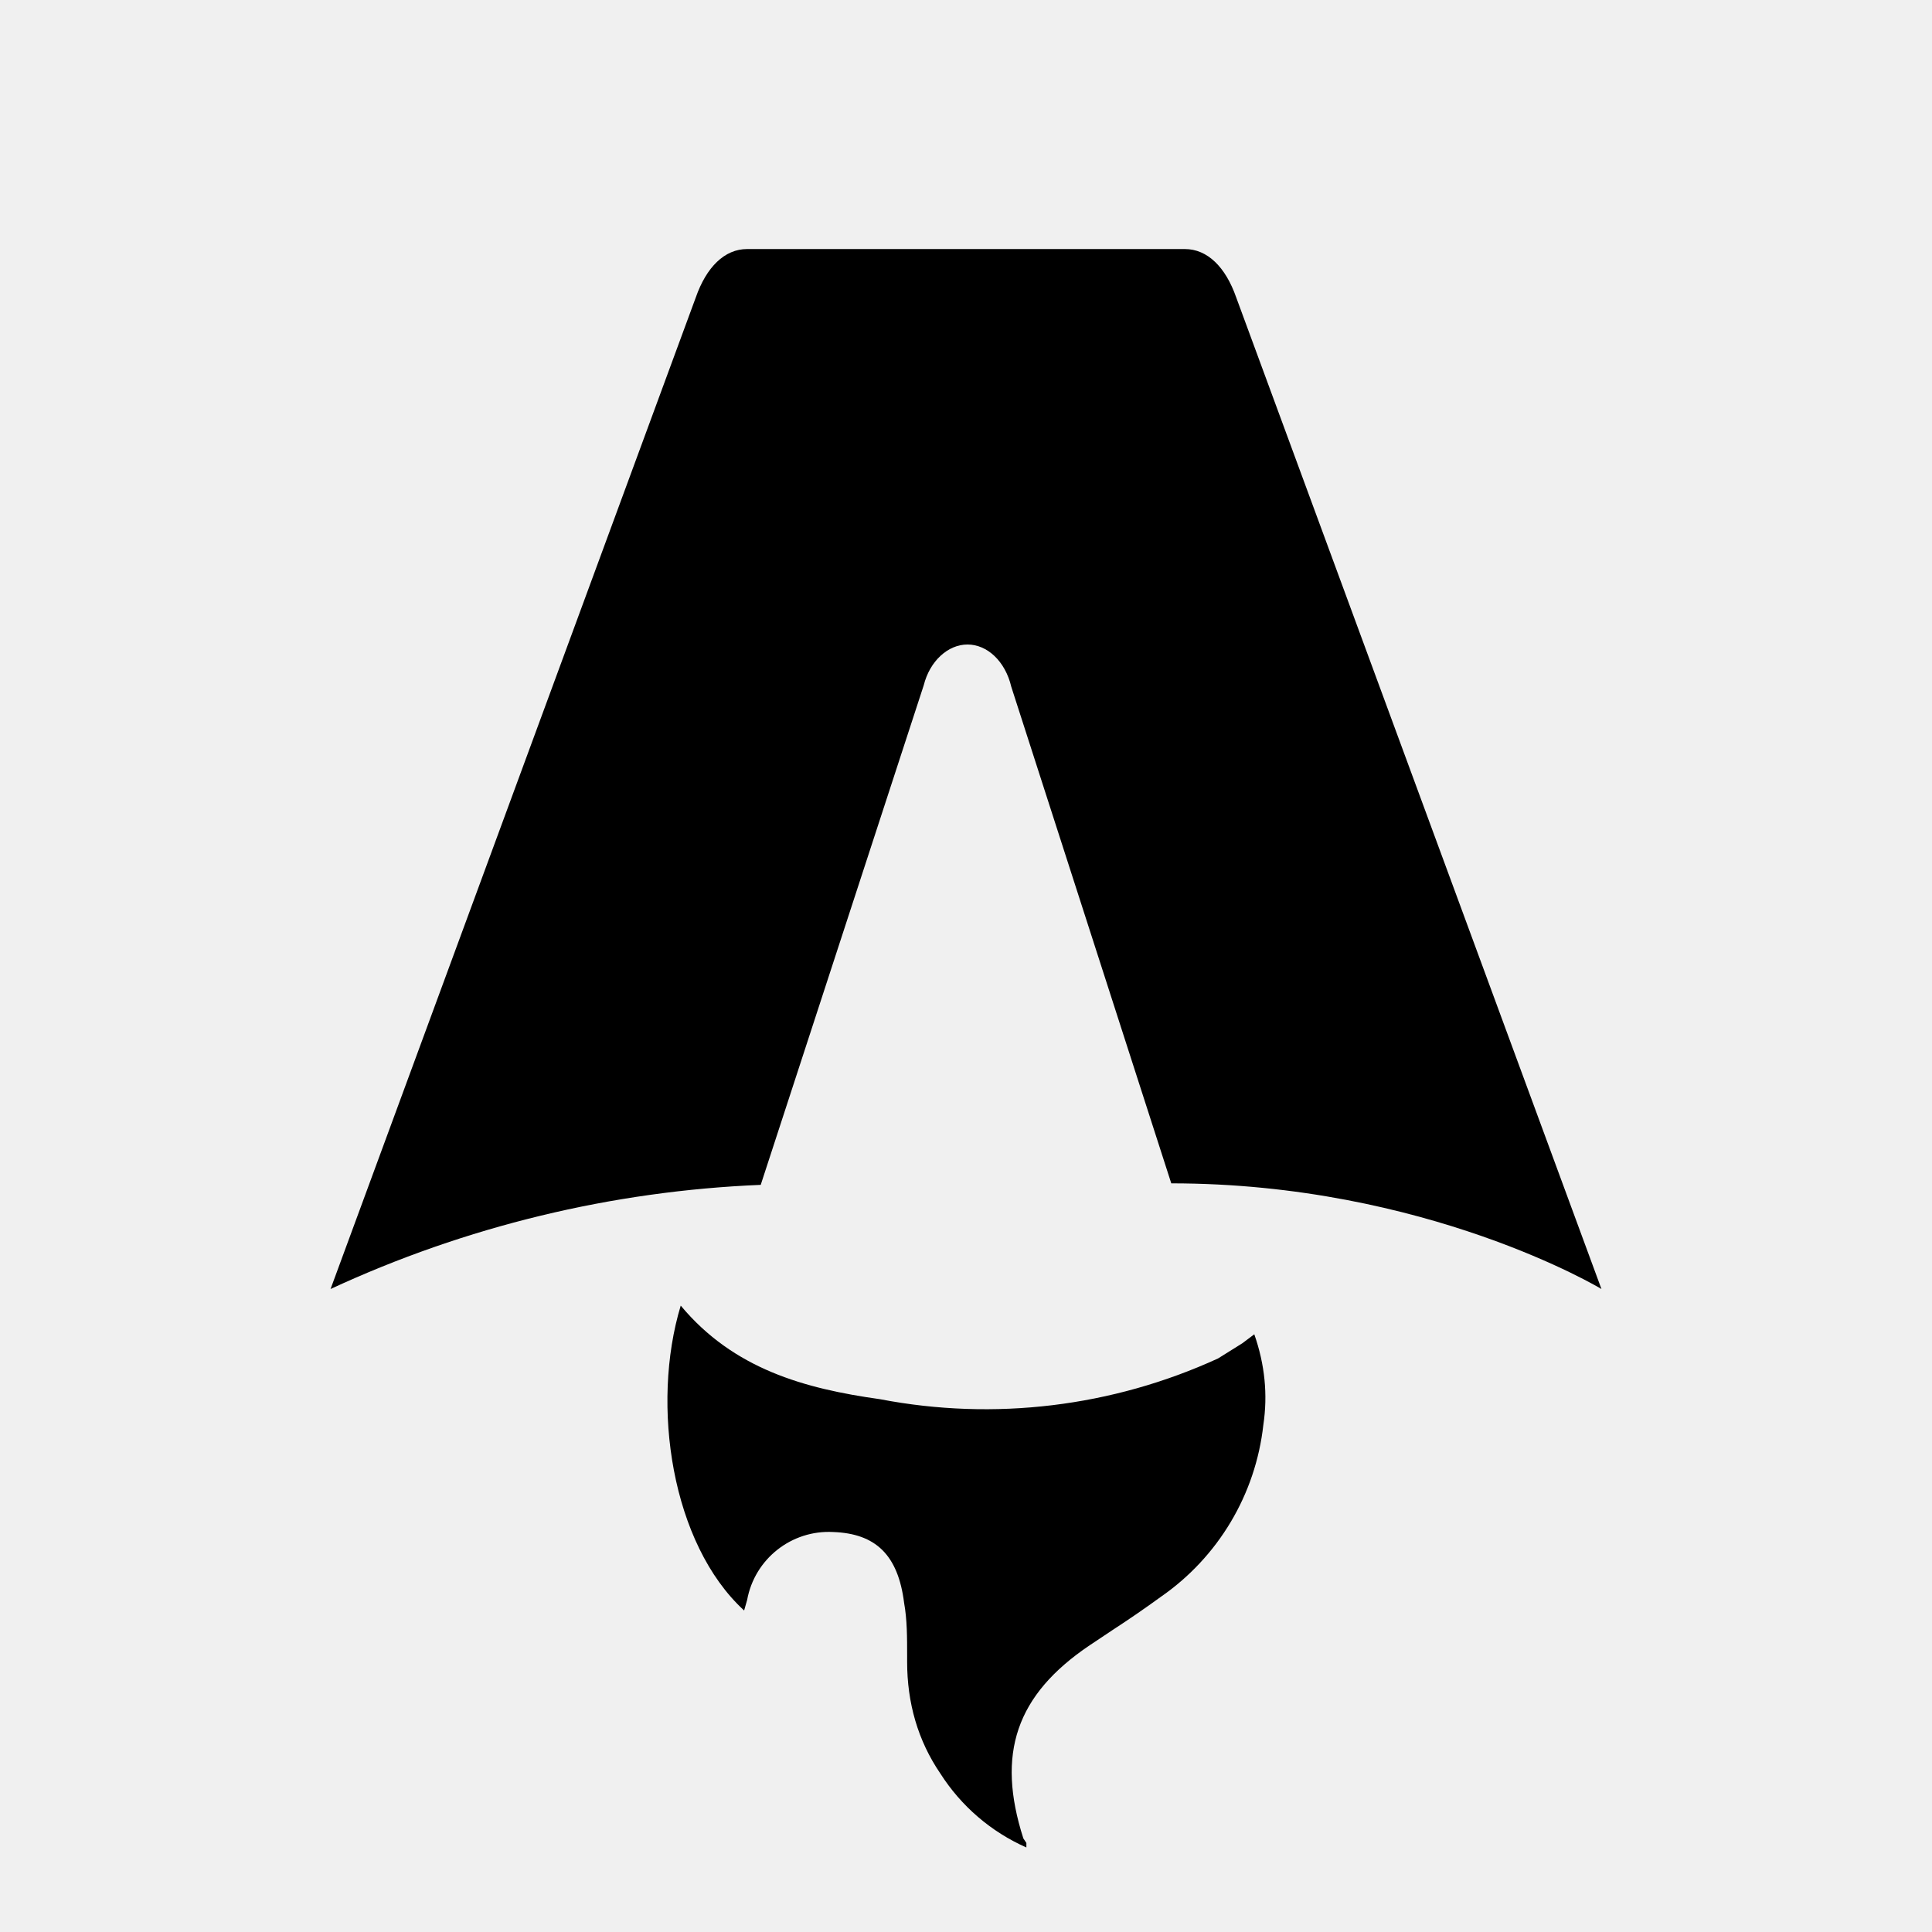
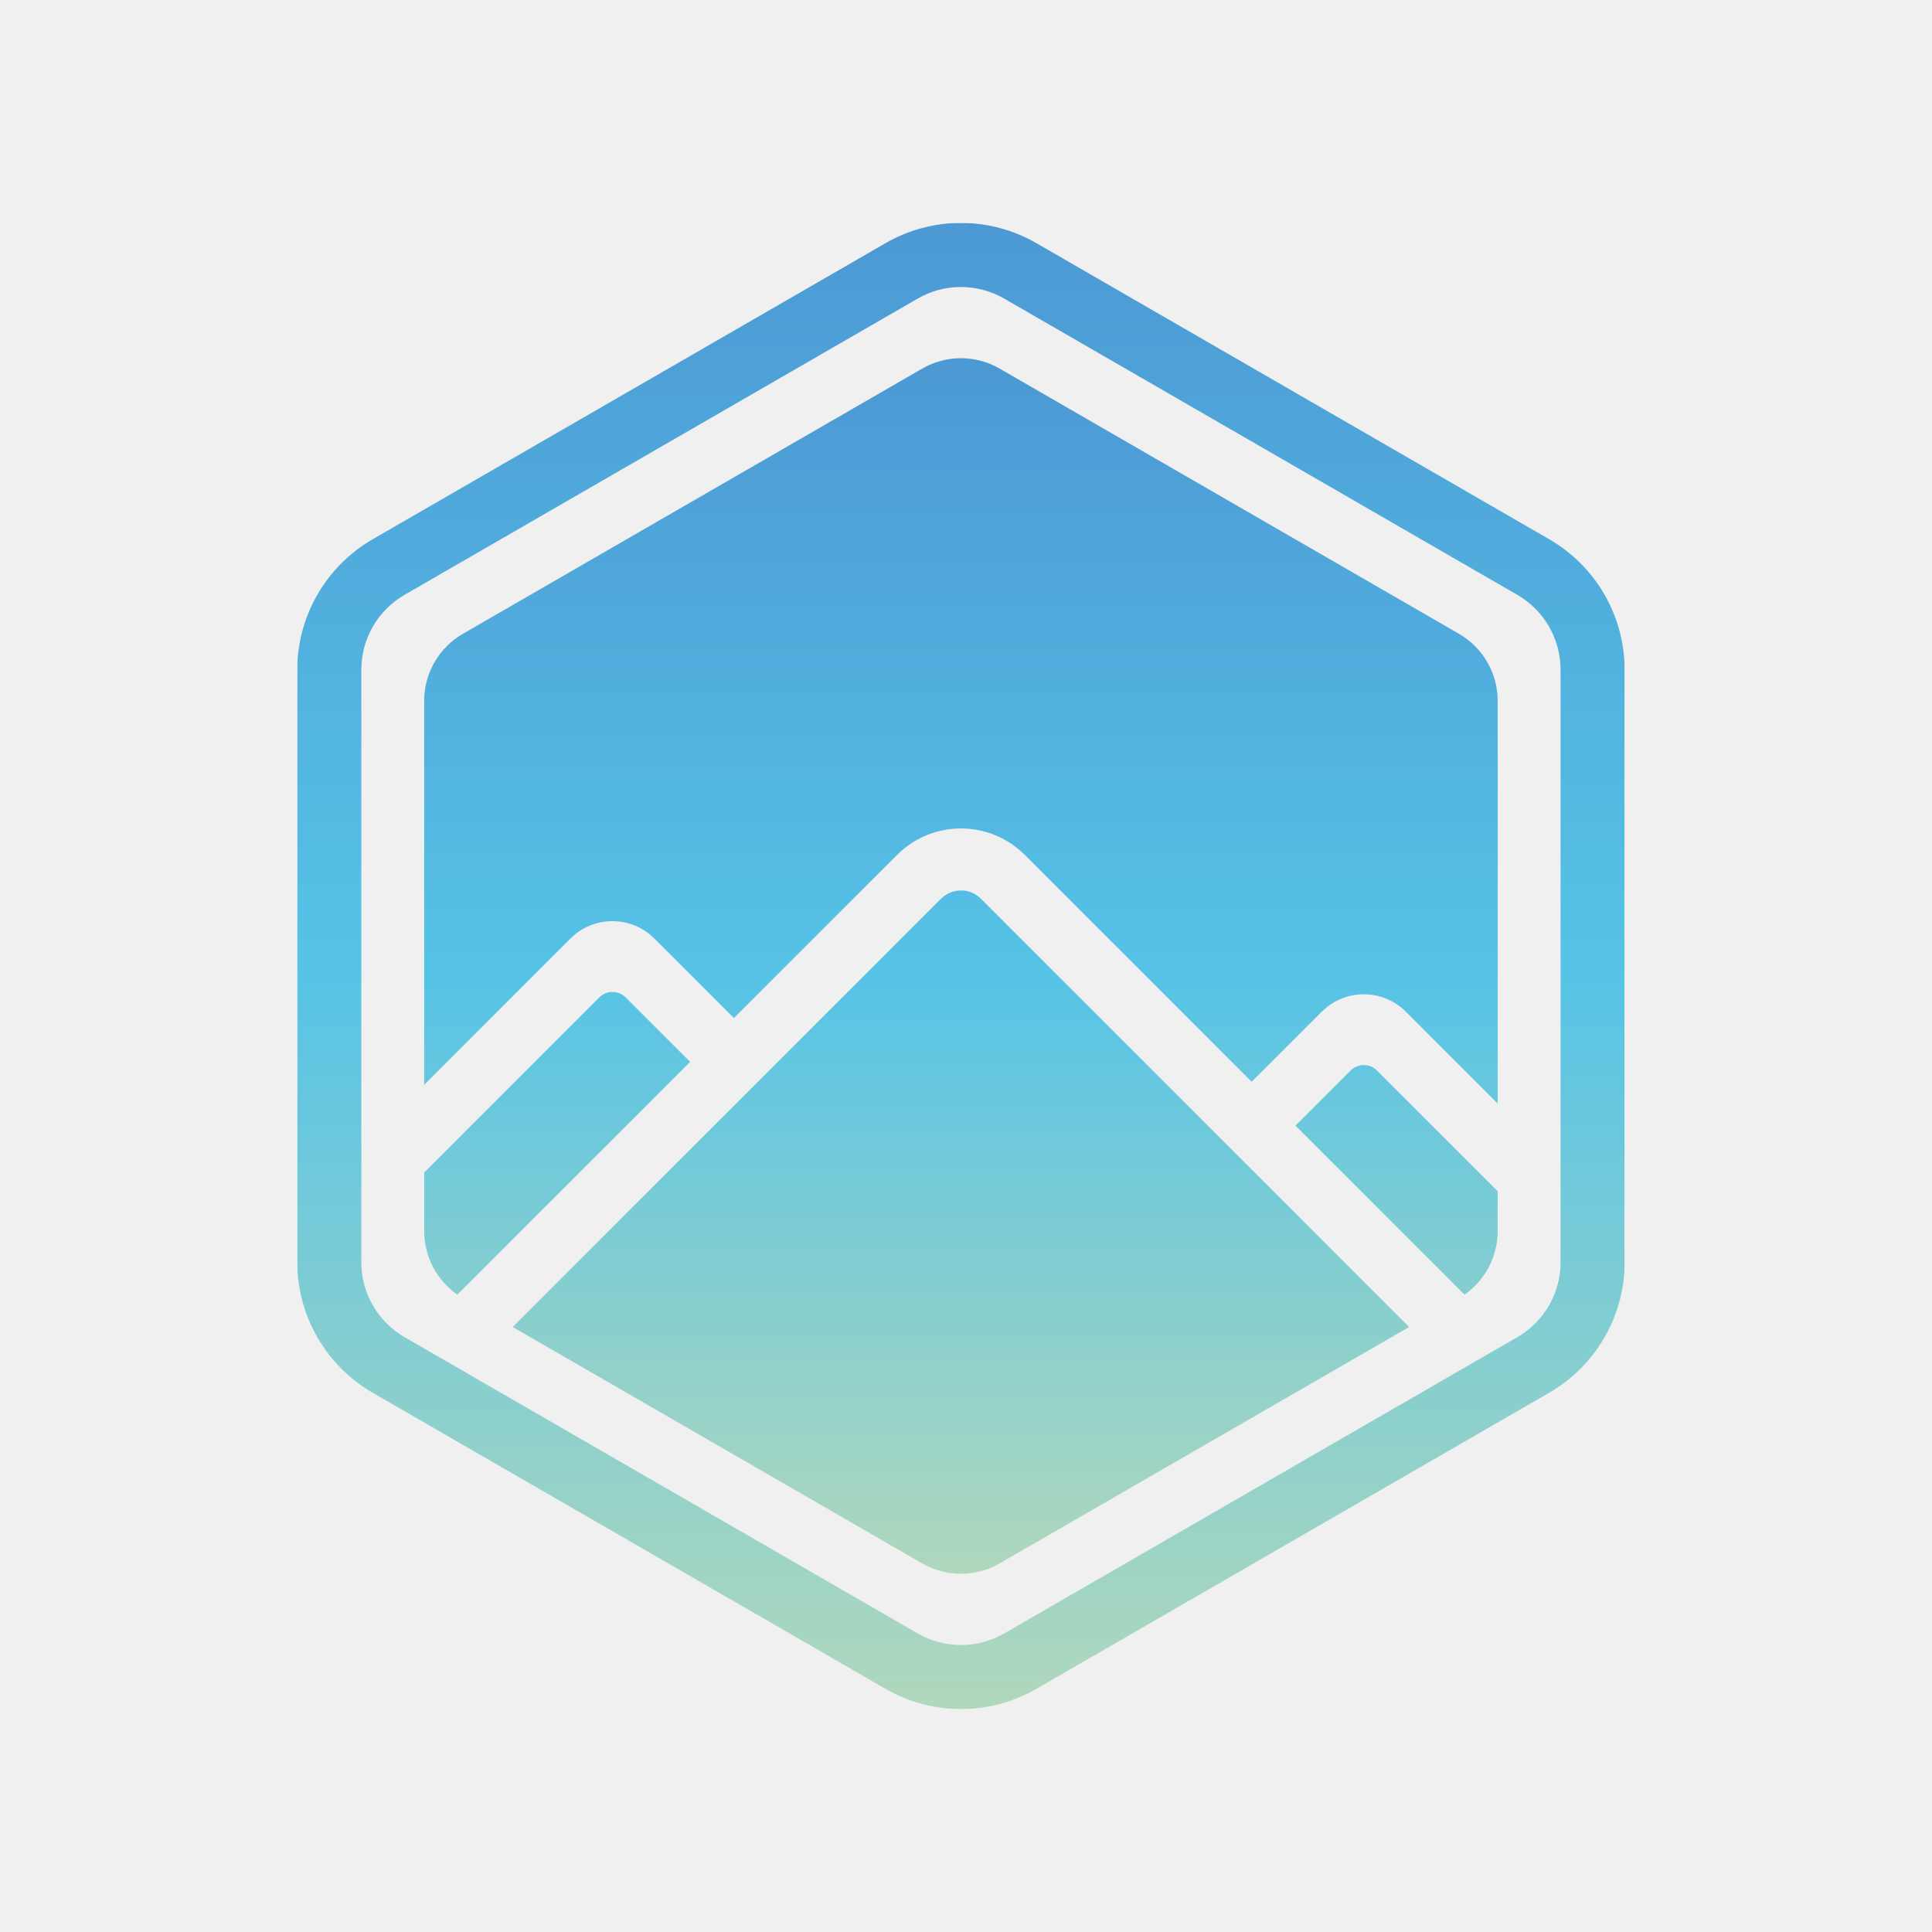
- <svg xmlns="http://www.w3.org/2000/svg" fill="none" viewBox="0 0 128 128">
-   <path d="M50.4 78.5a75.1 75.1 0 0 0-28.5 6.9l24.2-65.7c.7-2 1.9-3.2 3.4-3.2h29c1.5 0 2.7 1.2 3.4 3.2l24.2 65.7s-11.6-7-28.5-7L67 45.5c-.4-1.7-1.6-2.8-2.9-2.8-1.3 0-2.5 1.1-2.9 2.7L50.4 78.5Zm-1.1 28.2Zm-4.2-20.2c-2 6.6-.6 15.8 4.2 20.2a17.5 17.5 0 0 1 .2-.7 5.5 5.5 0 0 1 5.7-4.5c2.8.1 4.3 1.5 4.7 4.7.2 1.1.2 2.3.2 3.5v.4c0 2.7.7 5.2 2.2 7.4a13 13 0 0 0 5.7 4.9v-.3l-.2-.3c-1.8-5.6-.5-9.5 4.4-12.8l1.5-1a73 73 0 0 0 3.2-2.2 16 16 0 0 0 6.8-11.4c.3-2 .1-4-.6-6l-.8.6-1.6 1a37 37 0 0 1-22.4 2.7c-5-.7-9.7-2-13.2-6.2Z" />
-   <style>
-         path { fill: #000; }
-         @media (prefers-color-scheme: dark) {
-             path { fill: #FFF; }
-         }
-     </style>
+ <svg xmlns="http://www.w3.org/2000/svg" width="52" height="52" viewBox="0 0 52 52" fill="none">
+   <mask id="mask0_2849_19318" style="mask-type:alpha" maskUnits="userSpaceOnUse" x="0" y="0" width="52" height="52">
+     <rect width="52" height="52" fill="#D9D9D9" />
+   </mask>
+   <g mask="url(#mask0_2849_19318)">
+     <mask id="mask1_2849_19318" style="mask-type:luminance" maskUnits="userSpaceOnUse" x="8" y="6" width="36" height="40">
+       <path d="M43.727 6H8V46H43.727V6Z" fill="white" />
+     </mask>
+     <g mask="url(#mask1_2849_19318)">
+       <path d="M11.418 31.557V33.137C11.418 33.473 11.499 33.804 11.654 34.101C11.81 34.399 12.035 34.654 12.31 34.846L18.575 28.581L16.838 26.844C16.792 26.798 16.737 26.761 16.676 26.736C16.615 26.711 16.55 26.698 16.484 26.698C16.419 26.698 16.354 26.711 16.293 26.736C16.232 26.761 16.177 26.798 16.131 26.844L11.418 31.557Z" fill="url(#paint0_linear_2849_19318)" />
+       <path d="M16.484 24.793C16.694 24.793 16.902 24.834 17.096 24.914C17.29 24.995 17.466 25.113 17.614 25.262L19.754 27.401L24.147 23.008C24.602 22.553 25.22 22.298 25.864 22.298C26.507 22.298 27.125 22.553 27.581 23.008L33.689 29.116L35.577 27.229C35.877 26.929 36.283 26.761 36.707 26.761C37.131 26.761 37.537 26.929 37.837 27.229L40.31 29.703V18.863C40.31 18.497 40.214 18.138 40.03 17.821C39.847 17.504 39.584 17.241 39.267 17.058L26.906 9.921C26.589 9.738 26.23 9.641 25.863 9.641C25.497 9.641 25.138 9.738 24.821 9.921L12.46 17.058C12.143 17.241 11.879 17.504 11.696 17.821C11.513 18.138 11.417 18.497 11.417 18.863V29.198L15.353 25.262C15.501 25.112 15.677 24.994 15.871 24.914C16.066 24.834 16.274 24.793 16.484 24.793Z" fill="url(#paint1_linear_2849_19318)" />
+       <path d="M34.868 30.297L39.417 34.846C39.692 34.654 39.917 34.399 40.073 34.101C40.228 33.804 40.309 33.473 40.309 33.137V32.062L37.059 28.812C36.966 28.719 36.838 28.666 36.706 28.666C36.573 28.666 36.446 28.719 36.352 28.812L34.868 30.297Z" fill="url(#paint2_linear_2849_19318)" />
+       <path d="M33.688 31.476L32.509 30.297L26.401 24.189C26.258 24.046 26.065 23.967 25.864 23.967C25.662 23.967 25.469 24.046 25.327 24.189L20.934 28.582L19.754 29.761L13.799 35.716L24.82 42.079C25.137 42.262 25.497 42.359 25.863 42.359C26.229 42.359 26.589 42.262 26.906 42.079L37.927 35.716L33.688 31.476Z" fill="url(#paint3_linear_2849_19318)" />
+       <path d="M25.864 7.725C26.273 7.724 26.674 7.832 27.029 8.037L40.838 16.01C41.192 16.214 41.486 16.508 41.691 16.862C41.895 17.216 42.003 17.618 42.003 18.027V33.973C42.003 34.382 41.895 34.784 41.691 35.138C41.486 35.492 41.192 35.786 40.838 35.99L27.029 43.964C26.674 44.168 26.273 44.276 25.864 44.276C25.455 44.276 25.053 44.168 24.699 43.964L10.889 35.99C10.535 35.786 10.241 35.492 10.037 35.138C9.832 34.784 9.725 34.382 9.725 33.973V18.027C9.725 17.618 9.832 17.216 10.037 16.862C10.241 16.508 10.535 16.214 10.889 16.01L24.699 8.037C25.053 7.832 25.455 7.724 25.864 7.725ZM25.864 6C25.152 6 24.453 6.188 23.837 6.543L10.027 14.516C9.411 14.873 8.9 15.385 8.545 16.001C8.189 16.617 8.001 17.316 8 18.027V33.973C8.001 34.685 8.189 35.383 8.545 35.999C8.9 36.615 9.412 37.127 10.027 37.484L23.837 45.457C24.453 45.813 25.152 46 25.864 46C26.575 46 27.274 45.813 27.891 45.457L41.7 37.484C42.316 37.127 42.827 36.615 43.183 35.999C43.539 35.383 43.727 34.685 43.728 33.973V18.027C43.727 17.316 43.539 16.617 43.184 16.001C42.828 15.385 42.317 14.873 41.701 14.516L27.892 6.543C27.275 6.188 26.576 6 25.864 6H25.864Z" fill="url(#paint4_linear_2849_19318)" />
+     </g>
+   </g>
+   <defs>
+     <linearGradient id="paint0_linear_2849_19318" x1="14.996" y1="9.894" x2="14.996" y2="42.49" gradientUnits="userSpaceOnUse">
+       <stop offset="0.004" stop-color="#4C99D4" />
+       <stop offset="0.5" stop-color="#56C3E6" />
+       <stop offset="1" stop-color="#B0D8BC" />
+     </linearGradient>
+     <linearGradient id="paint1_linear_2849_19318" x1="25.863" y1="9.902" x2="25.863" y2="42.503" gradientUnits="userSpaceOnUse">
+       <stop offset="0.004" stop-color="#4C99D4" />
+       <stop offset="0.5" stop-color="#56C3E6" />
+       <stop offset="1" stop-color="#B0D8BC" />
+     </linearGradient>
+     <linearGradient id="paint2_linear_2849_19318" x1="37.589" y1="9.895" x2="37.589" y2="42.492" gradientUnits="userSpaceOnUse">
+       <stop offset="0.004" stop-color="#4C99D4" />
+       <stop offset="0.5" stop-color="#56C3E6" />
+       <stop offset="1" stop-color="#B0D8BC" />
+     </linearGradient>
+     <linearGradient id="paint3_linear_2849_19318" x1="25.863" y1="9.897" x2="25.863" y2="42.487" gradientUnits="userSpaceOnUse">
+       <stop offset="0.004" stop-color="#4C99D4" />
+       <stop offset="0.5" stop-color="#56C3E6" />
+       <stop offset="1" stop-color="#B0D8BC" />
+     </linearGradient>
+     <linearGradient id="paint4_linear_2849_19318" x1="25.864" y1="46" x2="25.864" y2="6" gradientUnits="userSpaceOnUse">
+       <stop stop-color="#B0D8BC" />
+       <stop offset="0.5" stop-color="#56C3E6" />
+       <stop offset="0.996" stop-color="#4C99D4" />
+     </linearGradient>
+   </defs>
</svg>
